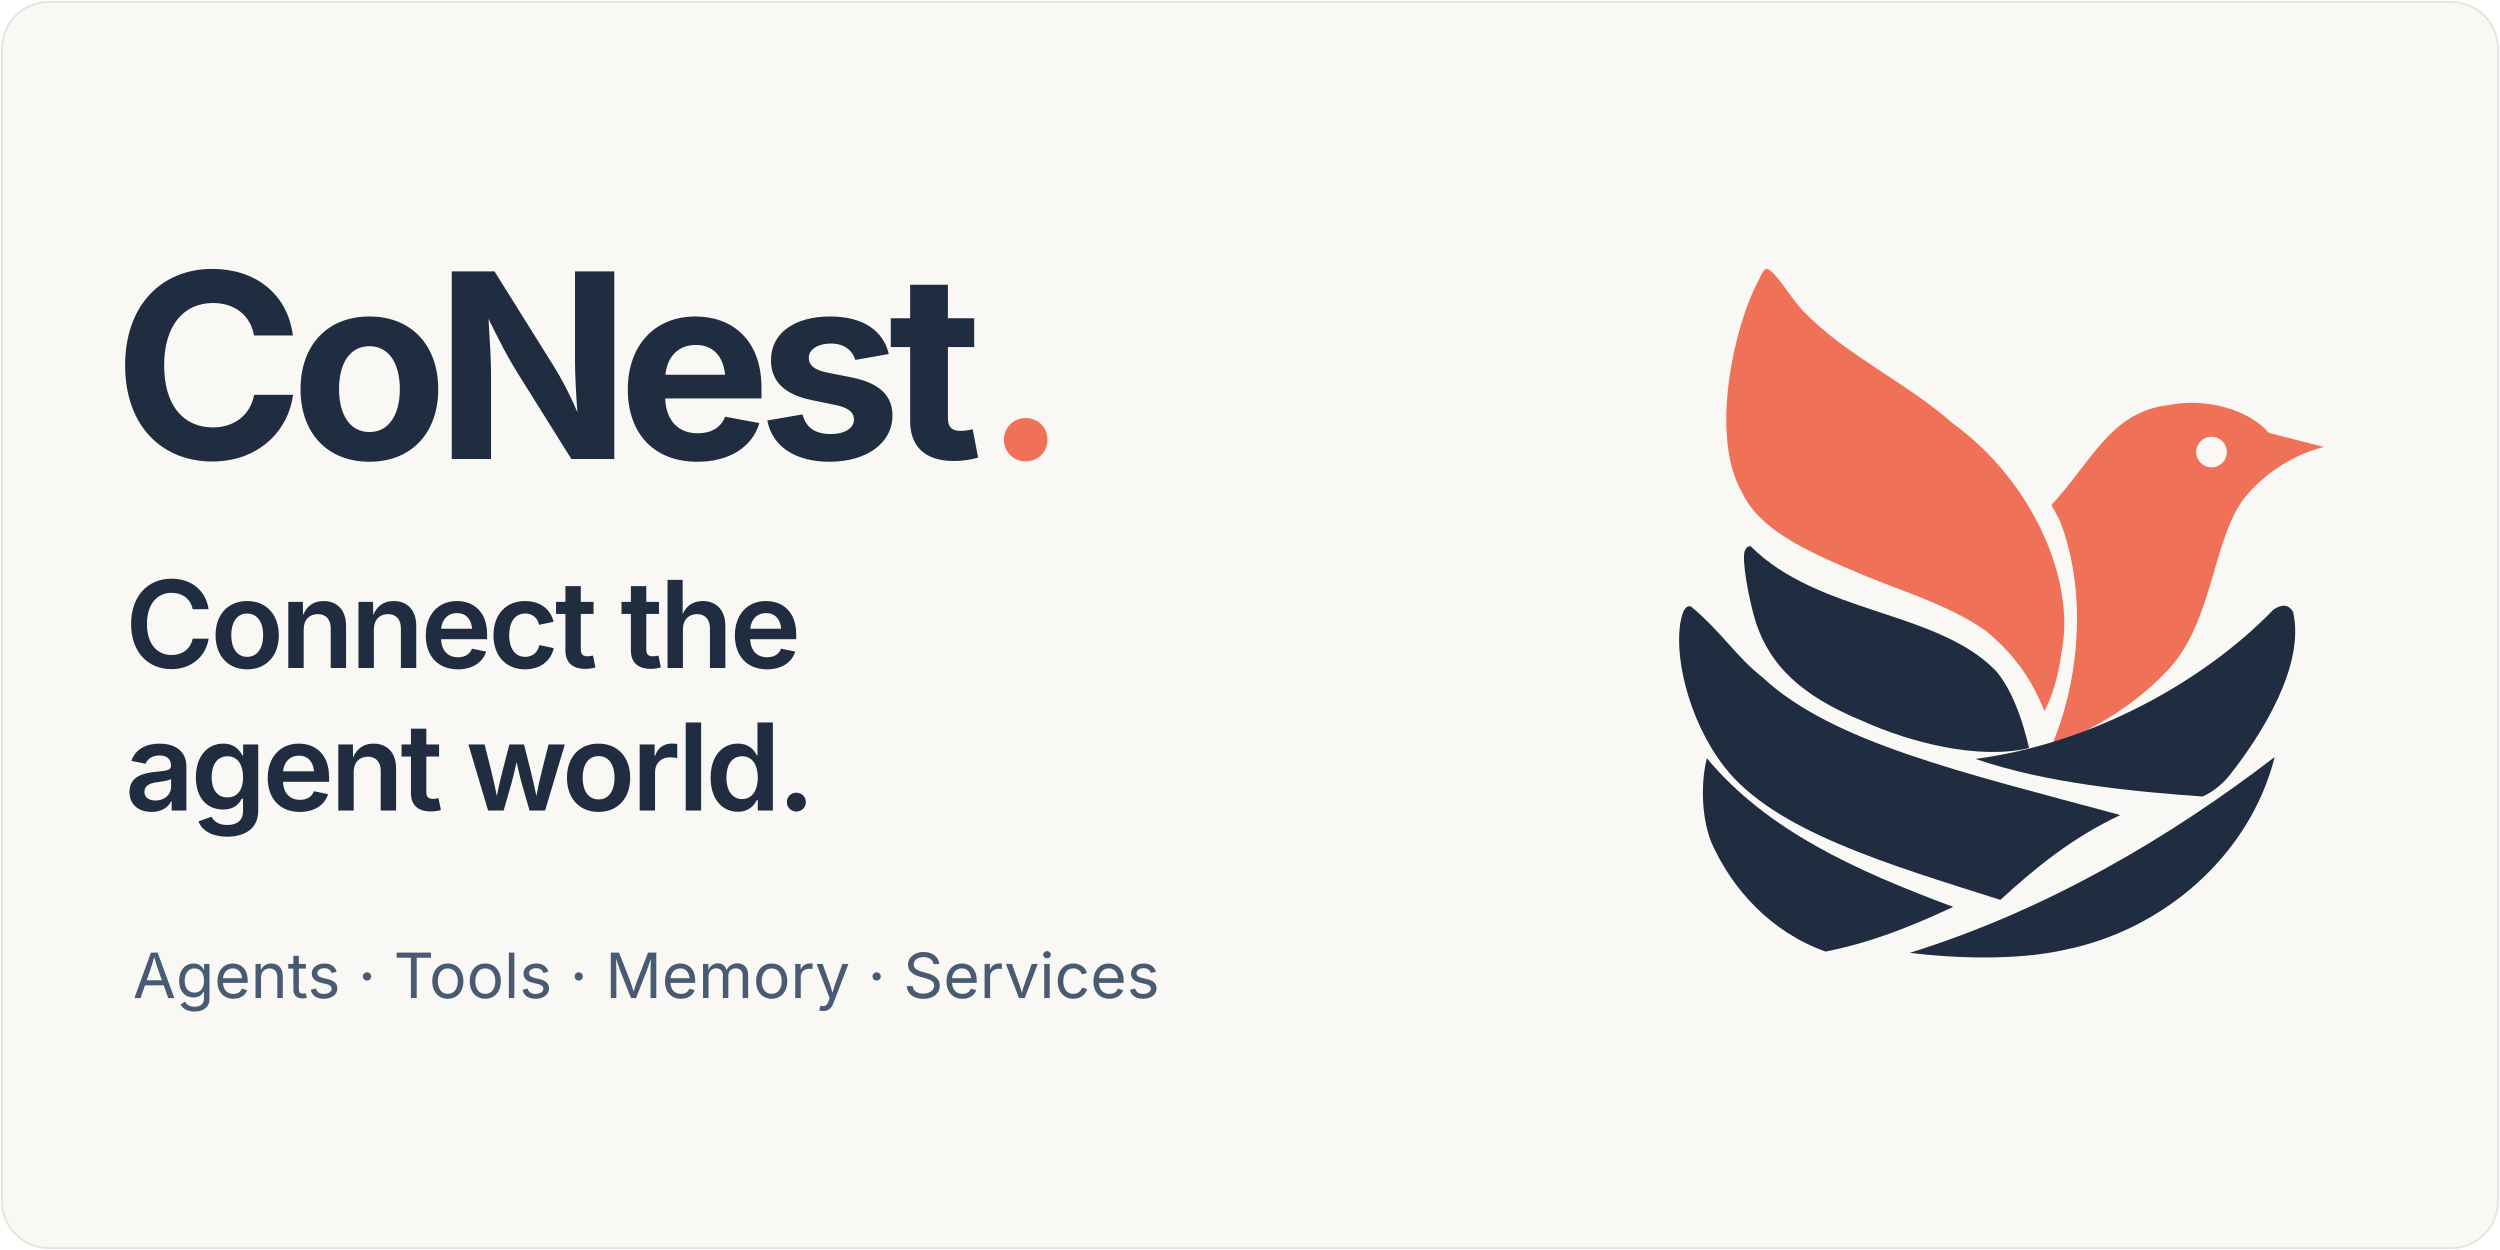
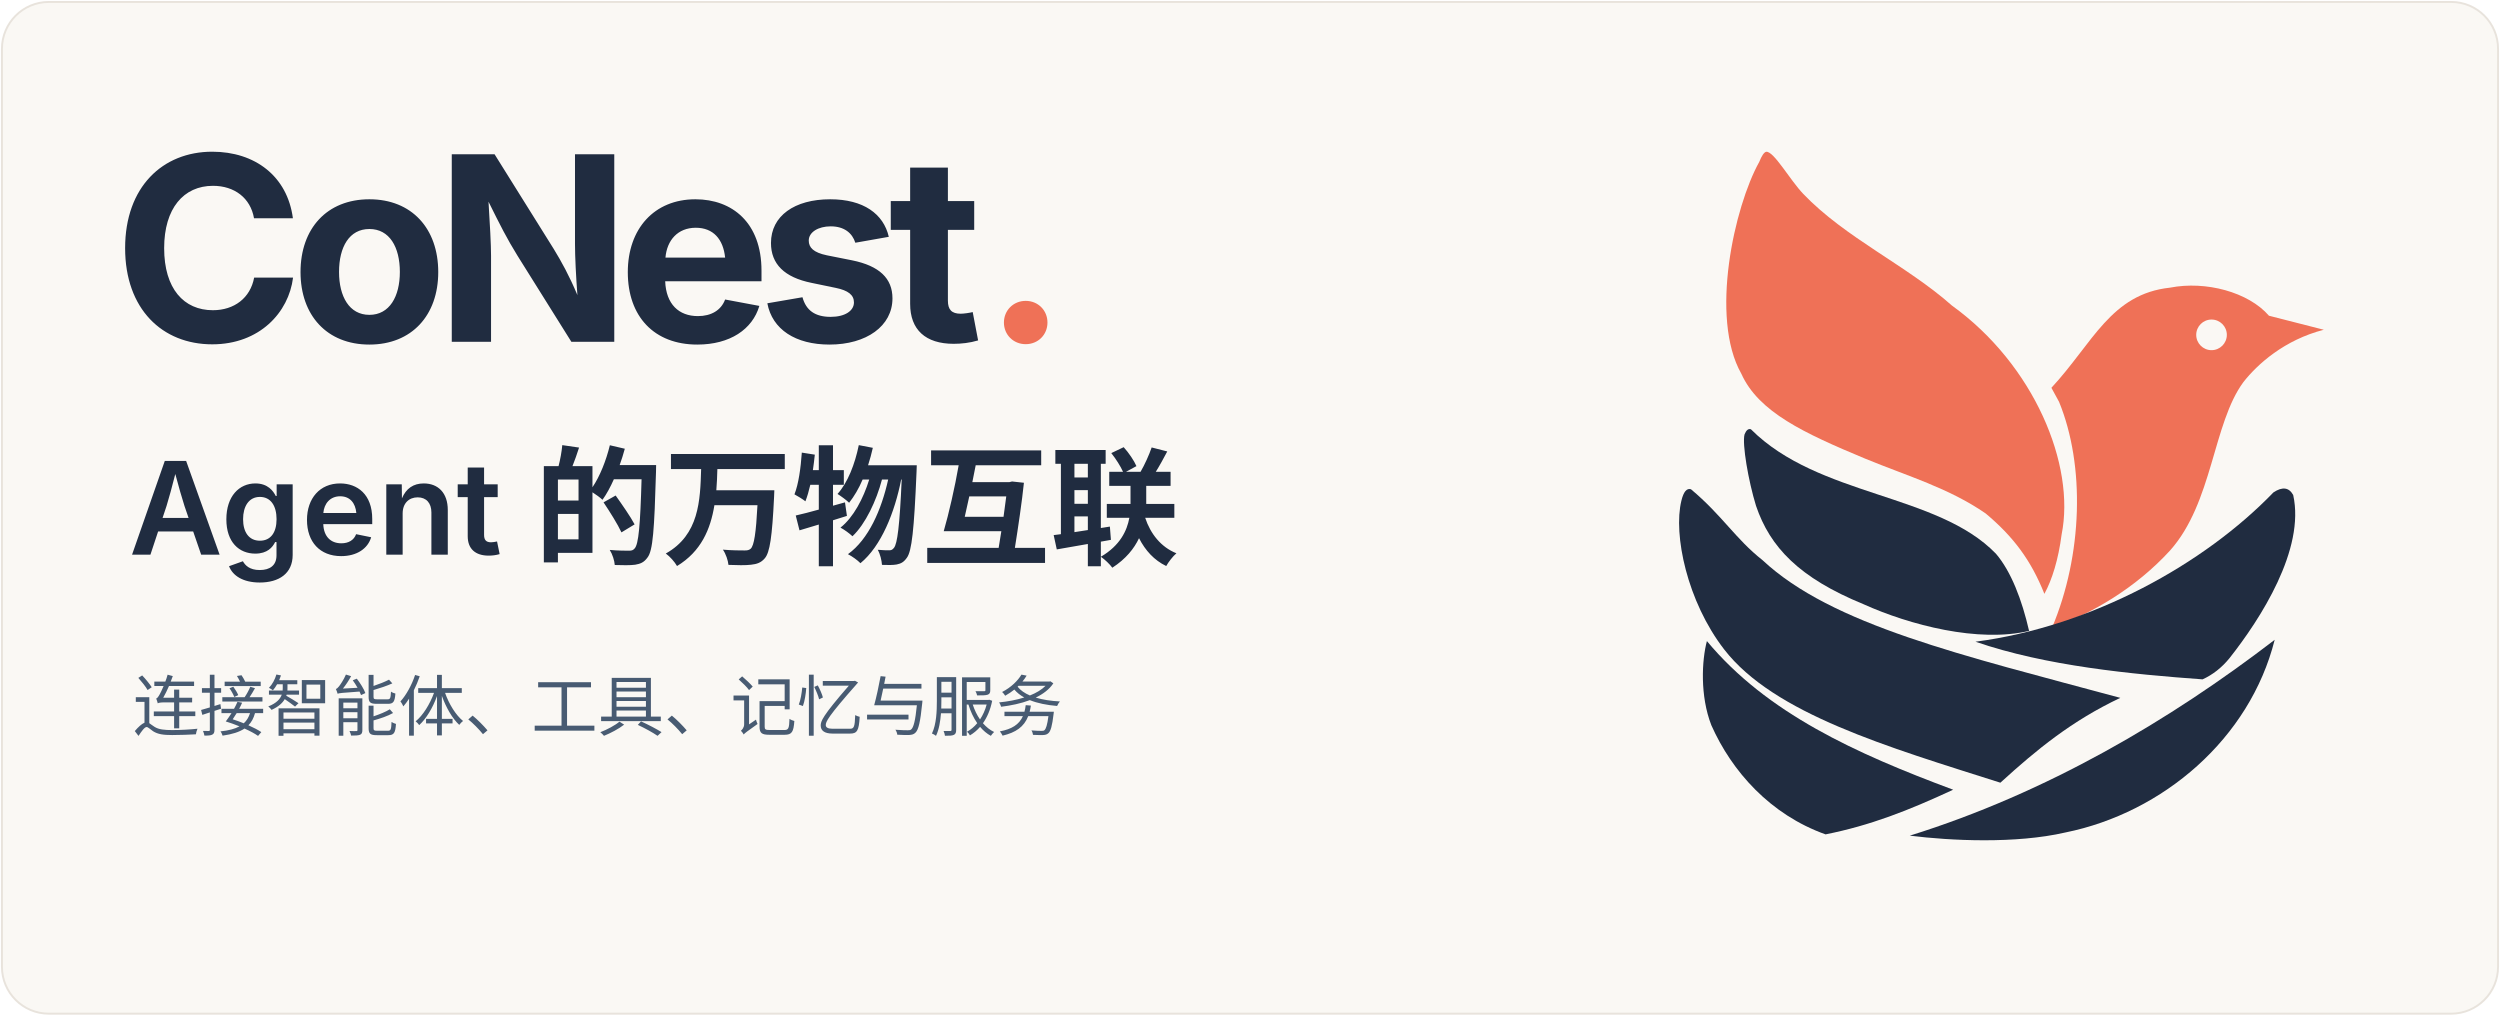
- <svg xmlns="http://www.w3.org/2000/svg" width="1280" height="640" viewBox="0 0 1280 640" role="img" aria-labelledby="title desc">
-   <rect x="1" y="1" width="1278" height="638" rx="24" fill="#FAF8F4" stroke="#E8E3DC" />
-   <g transform="translate(0 60)">
+ <svg xmlns="http://www.w3.org/2000/svg" width="1280" height="520" viewBox="0 0 1280 520" role="img" aria-labelledby="title desc">
+   <rect x="1" y="1" width="1278" height="518" rx="24" fill="#FAF8F4" stroke="#E8E3DC" />
+   <g transform="translate(0 0)">
    <g font-family="Inter,Segoe UI,Arial,Noto Sans CJK SC,sans-serif" fill="#202C40">
      <text x="58" y="175" font-size="132" font-weight="750" letter-spacing="-7">CoNest<tspan fill="#EF7157">.</tspan>
      </text>
-       <text x="64" y="282" font-size="62" font-weight="600" letter-spacing="-2">Connect the</text>
-       <text x="64" y="355" font-size="62" font-weight="600" letter-spacing="-2">agent world.</text>
+       <text x="66" y="284" font-size="66" font-weight="600">Agent 的万物互联</text>
      <g fill="#485B72">
-         <text x="68" y="451" font-size="32">Agents · Tools · Memory · Services</text>
+         <text x="68" y="374" font-size="34">连接智能体、工具、记忆与服务</text>
      </g>
    </g>
    <g transform="translate(822 48) scale(.8)">
      <g transform="translate(0 -13.5) scale(0.4082935)">
        <path fill="#EF7157" d="M252 124C264 123 289 168 310 190C376 259 472 302 543 365C672 458 737 615 715 724C710 763 700 795 688 817C667 764 639 727 596 691C538 651 475 633 407 605C311 565 240 532 213 472C163 384 202 210 241 140Q247 125 252 124Z" />
        <path fill="#EF7157" fill-rule="evenodd" d="M699 494C764 424 792 347 885 337C941 326 1008 344 1040 381L1126 403C1064 419 1022 457 1000 485C952 550 952 674 885 749C832 807 763 848 700 870C748 756 752 616 711 516Z M974 411A24 24 0 1 0 926 411A24 24 0 1 0 974 411Z" />
        <path fill="#202C40" d="M228 559C334 665 520 659 612 754C636 782 653 827 664 875C585 894 477 866 404 833C304 792 258 744 236 679C224 640 214 582 218 567Q222 557 228 559Z" />
        <path fill="#202C40" d="M580 892C763 868 939 770 1047 658Q1068 644 1078 662C1097 747 1027 856 978 918Q960 940 936 951C825 943 690 930 580 892Z" />
        <path fill="#202C40" d="M134 653C183 694 204 731 246 764C355 866 559 913 807 980C731 1016 676 1061 619 1113C443 1057 264 1005 186 904C128 829 106 724 119 671Q124 650 134 653Z" />
        <path fill="#202C40" d="M159 891C253 1004 392 1067 545 1124C474 1157 415 1180 345 1194C258 1163 198 1095 166 1023C148 977 151 921 159 891Z" />
        <path fill="#202C40" d="M1049 889C1010 1044 874 1160 721 1191C643 1209 541 1204 477 1196C692 1129 885 1015 1049 889Z" />
      </g>
    </g>
  </g>
</svg>
